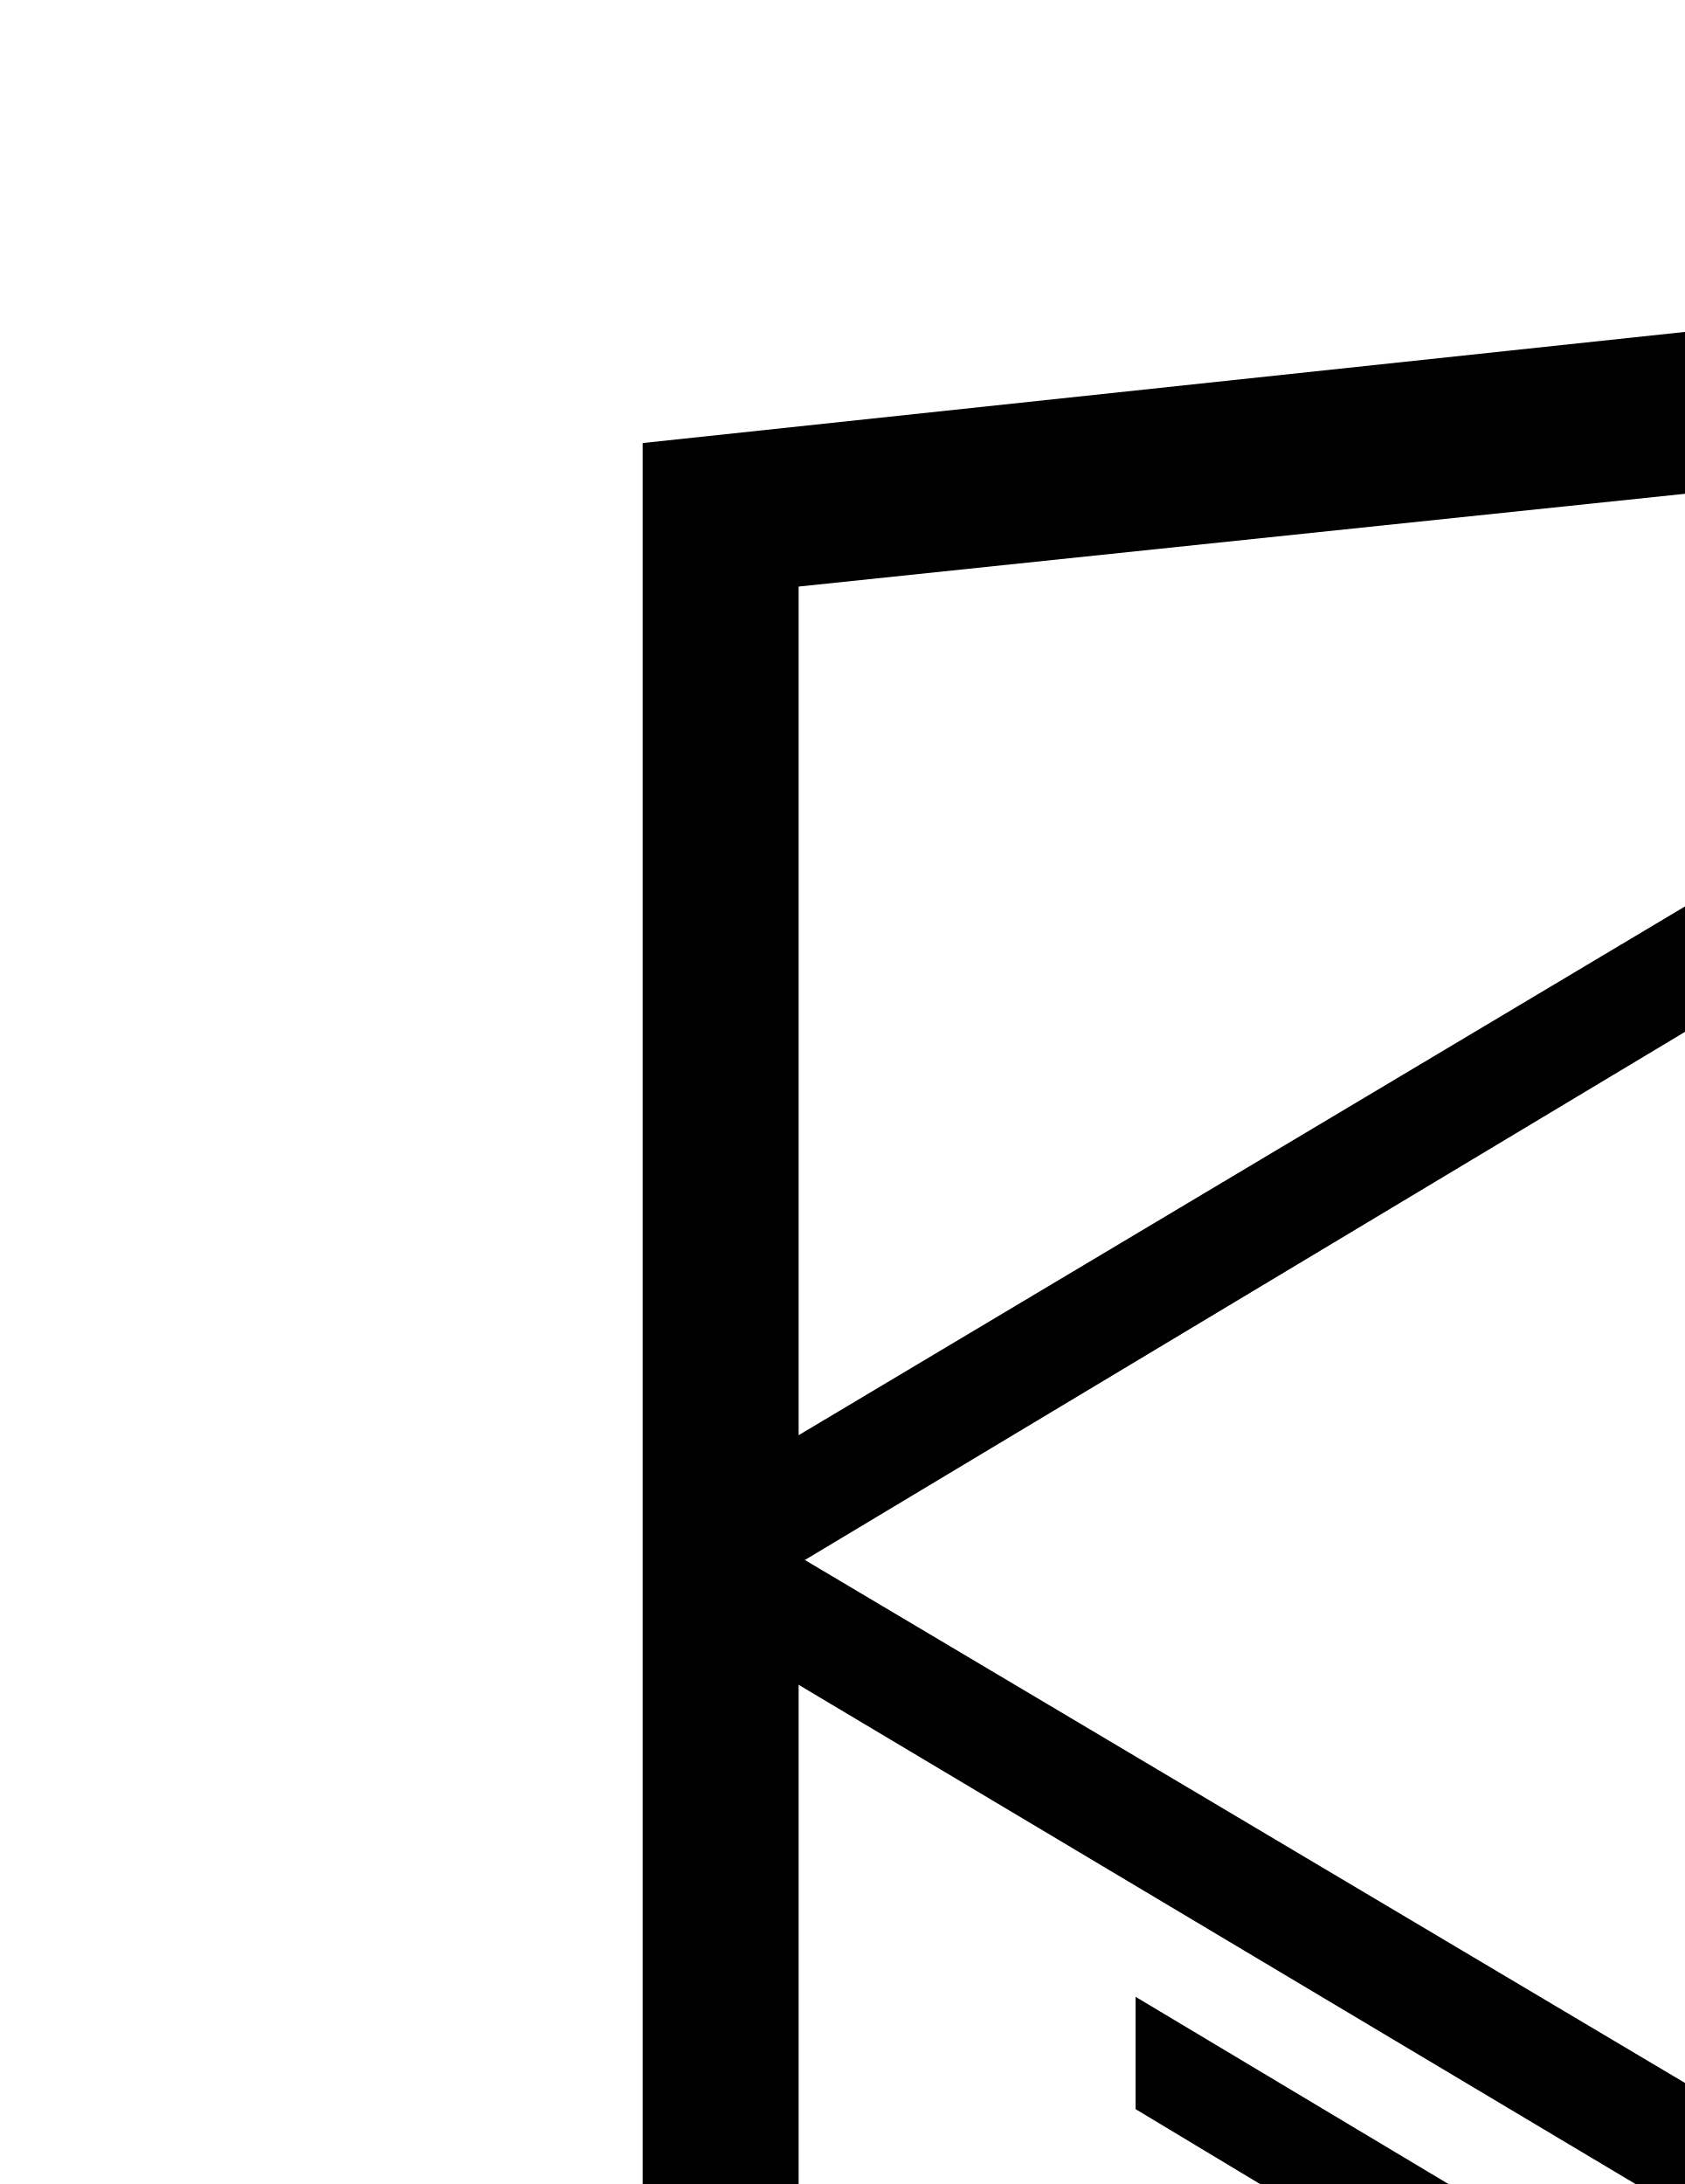
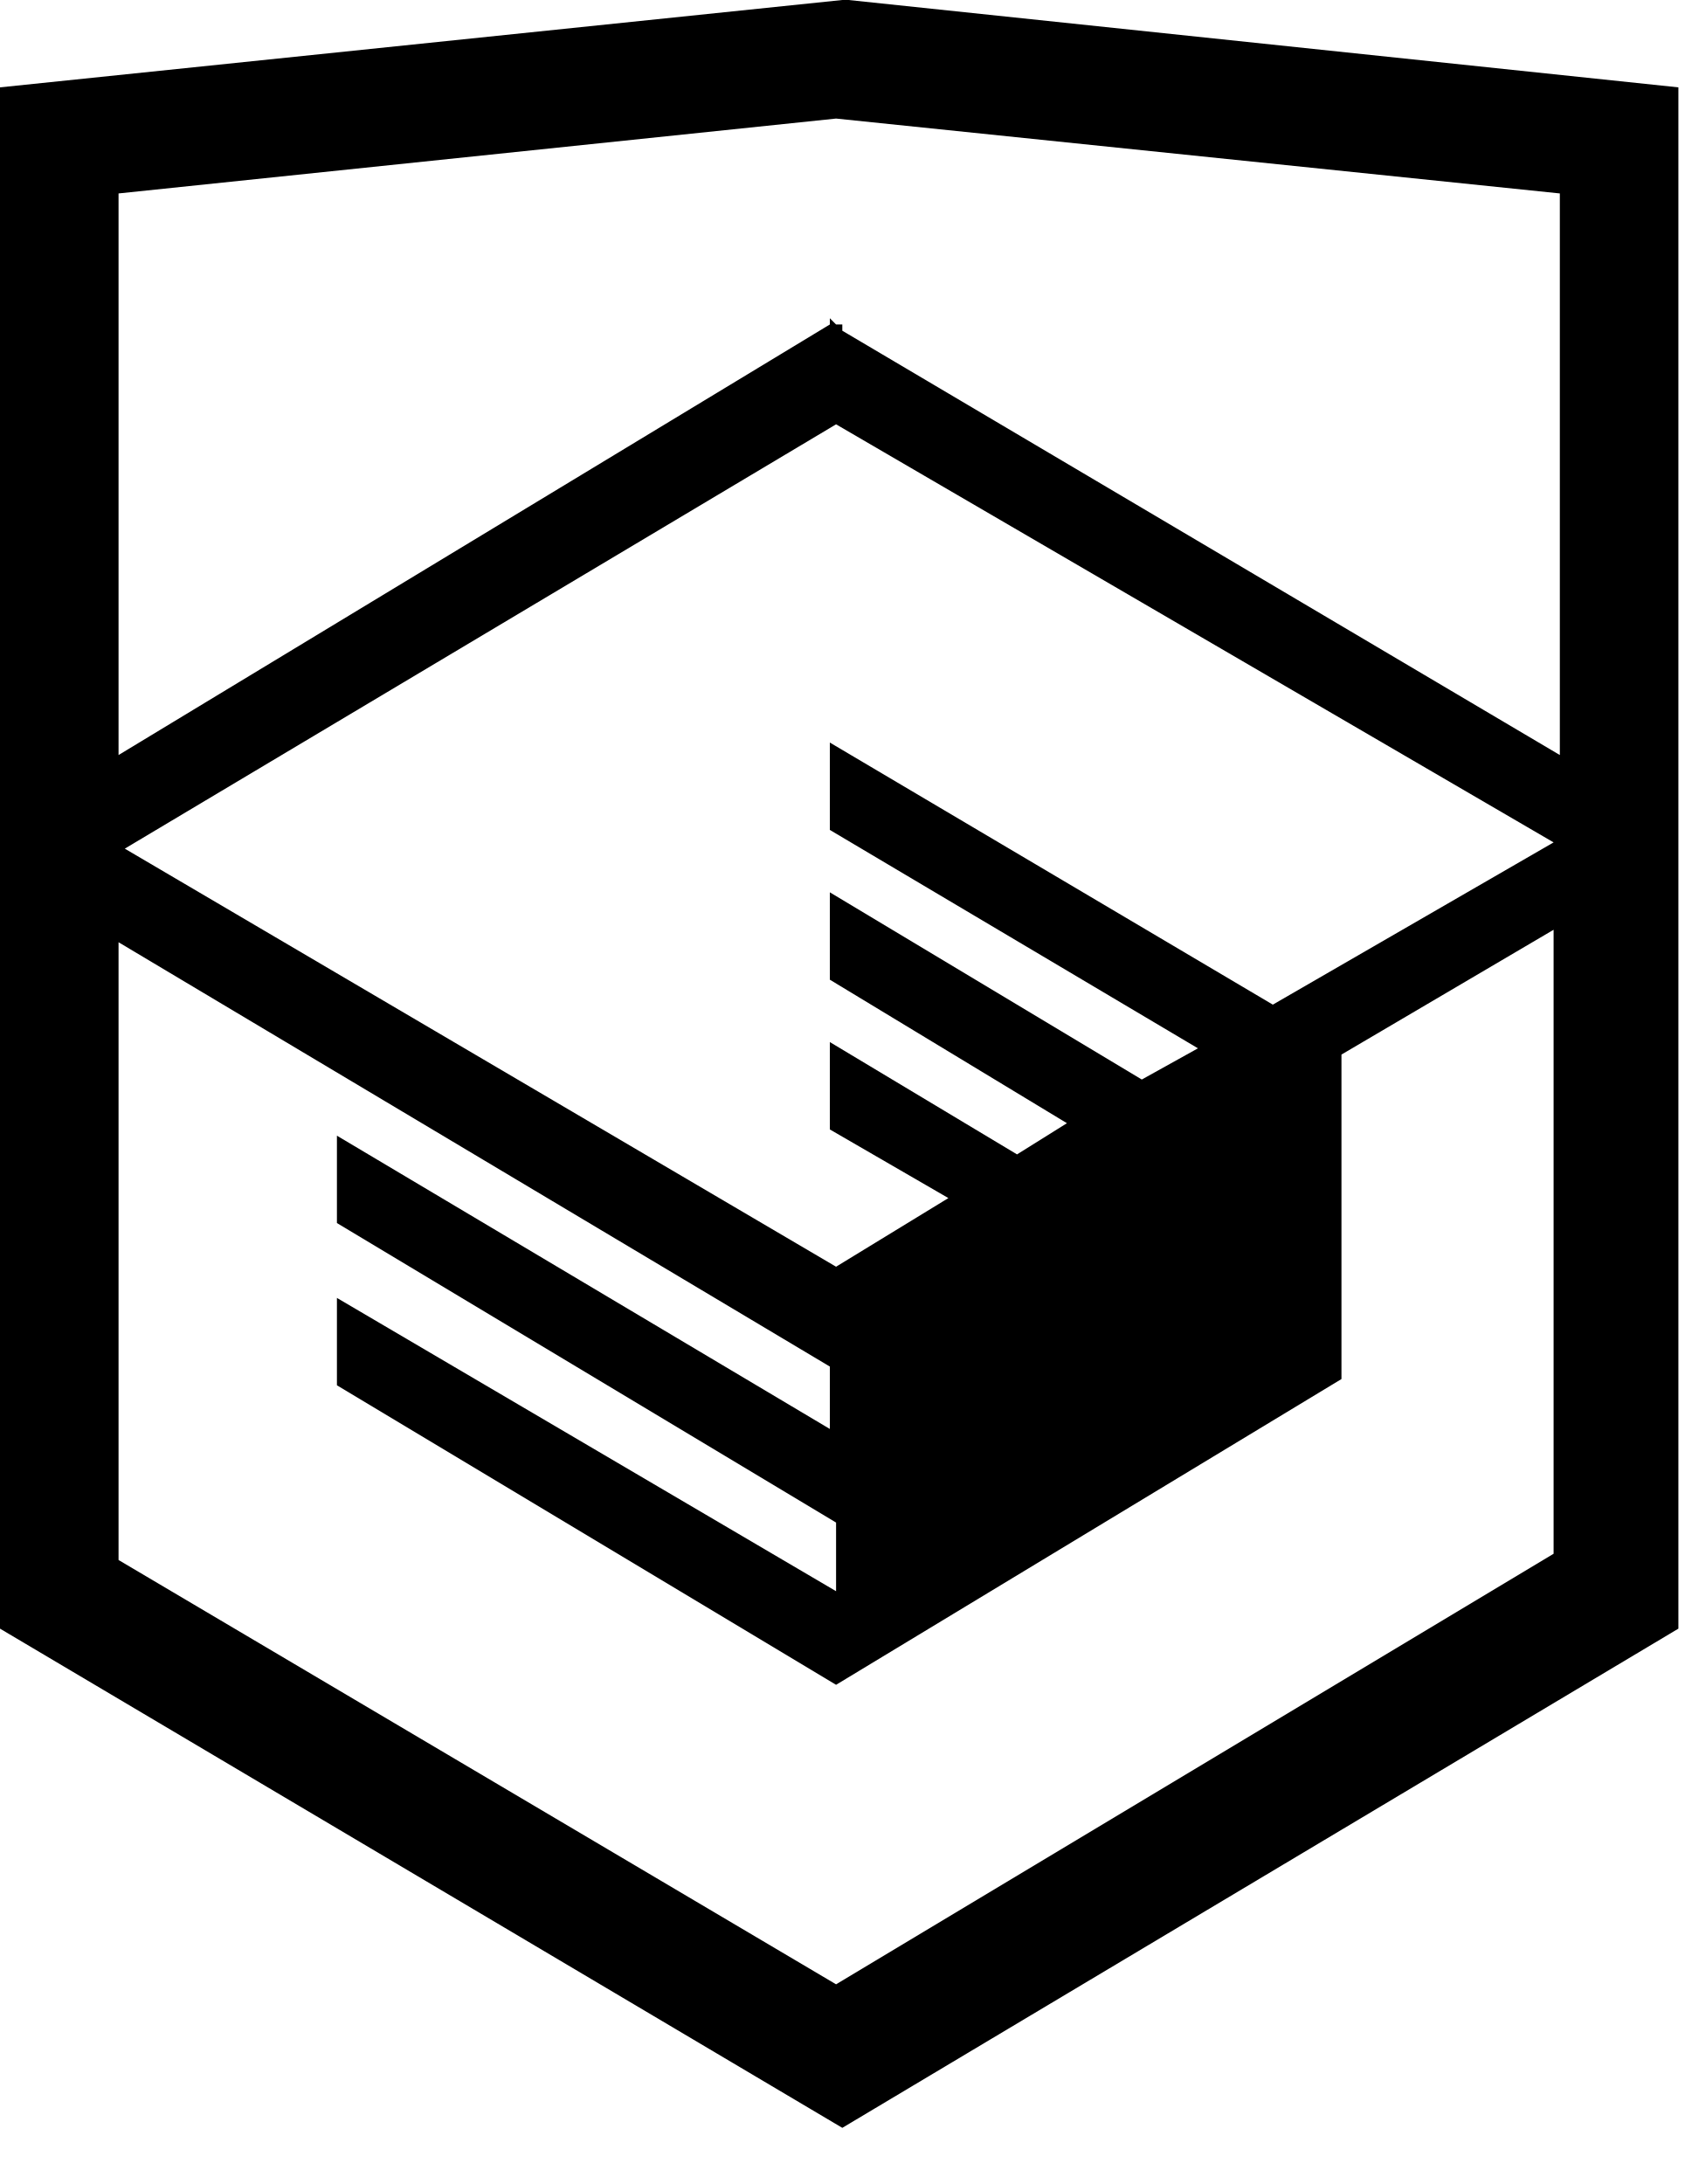
- <svg xmlns="http://www.w3.org/2000/svg" viewBox="0 0 27 35">
-   <path d="M30.2 5h-.2l-19.7 2.1v36.2l19.7 11.7 19.7-11.7v-36.2l-19.5-2.1zm17 36.8l-17.2 10.2-17.2-10.2v-14.8l17.1 10.2v1.8l-11.7-7v1.8l11.8 7.1v1.9l-11.8-7v1.8l11.8 7 11.9-7.1v-7.6l5.3-3.2v15.1zm-.1-17l-4.7 2.8-2.2 1.3-10.3-6.1v1.8l8.8 5.3h-.1l-.2.1-1.3.7-7.3-4.3v1.8l5.8 3.4-1.4.9-4.3-2.6v1.8l2.9 1.7-2.9 1.7-17-10.1 17-10.2 17.2 10zm.1-1.8l-17.3-10.2-17.1 10.2v-13.6l17.2-1.8 17.2 1.8v13.6z" />
+ <svg xmlns="http://www.w3.org/2000/svg" width="27" height="35" viewBox="0 0 27 35">
+   <path d="M13.6 0H13.5L0 1.4V26.1L13.5 34.1L26.9 26.1V1.4L13.6 0ZM25 12.1L13.5 5.3V5.2H13.4L13.3 5.1V5.2L1.9 12.1V3.1L13.4 1.9L25 3.1V12.1ZM13.4 6.8L24.9 13.5L20.4 16.1L13.3 11.9V13.3L19.2 16.8L18.3 17.3L13.3 14.3V15.7L17.1 18L16.3 18.5L13.3 16.7V18.1L15.2 19.2L13.4 20.3L2 13.6L13.4 6.8ZM1.9 15.1L13.3 21.9V22.9L5.4 18.2V19.6L13.4 24.4V25.5L5.4 20.8V22.2L13.4 27L21.5 22.1V16.9L24.9 14.9V24.9L13.4 31.8L1.9 25V15.1Z" />
</svg>
